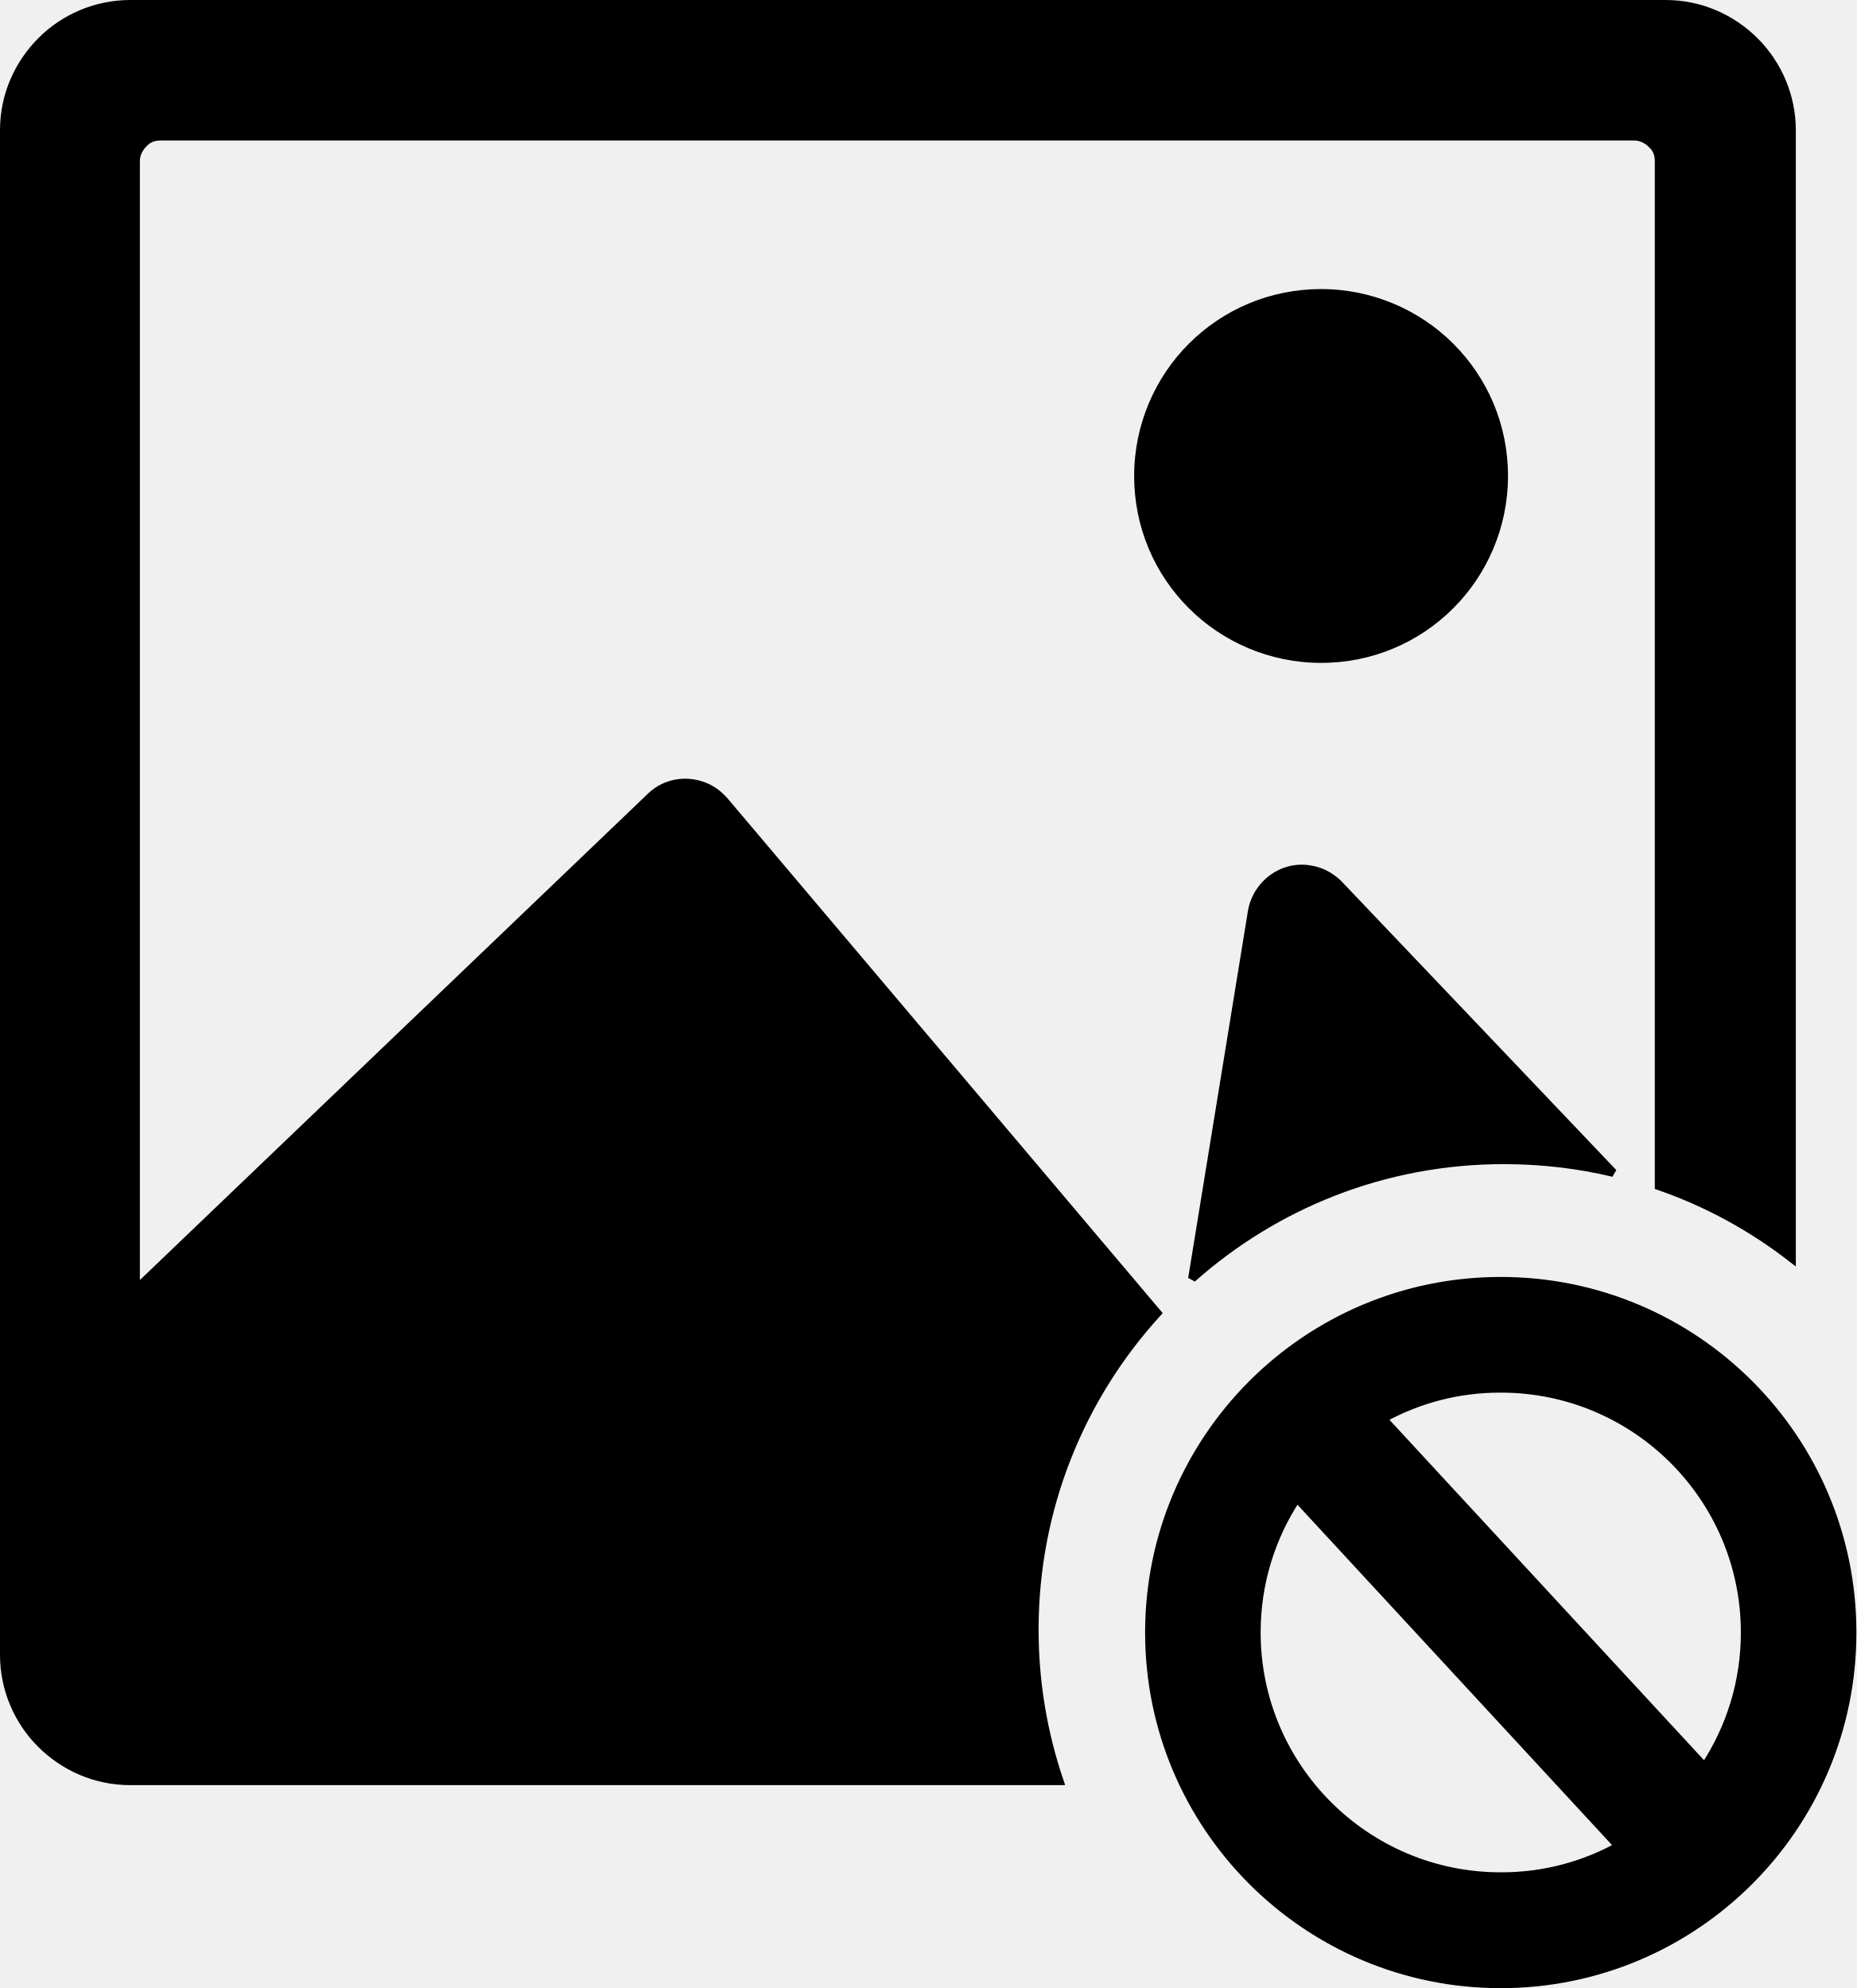
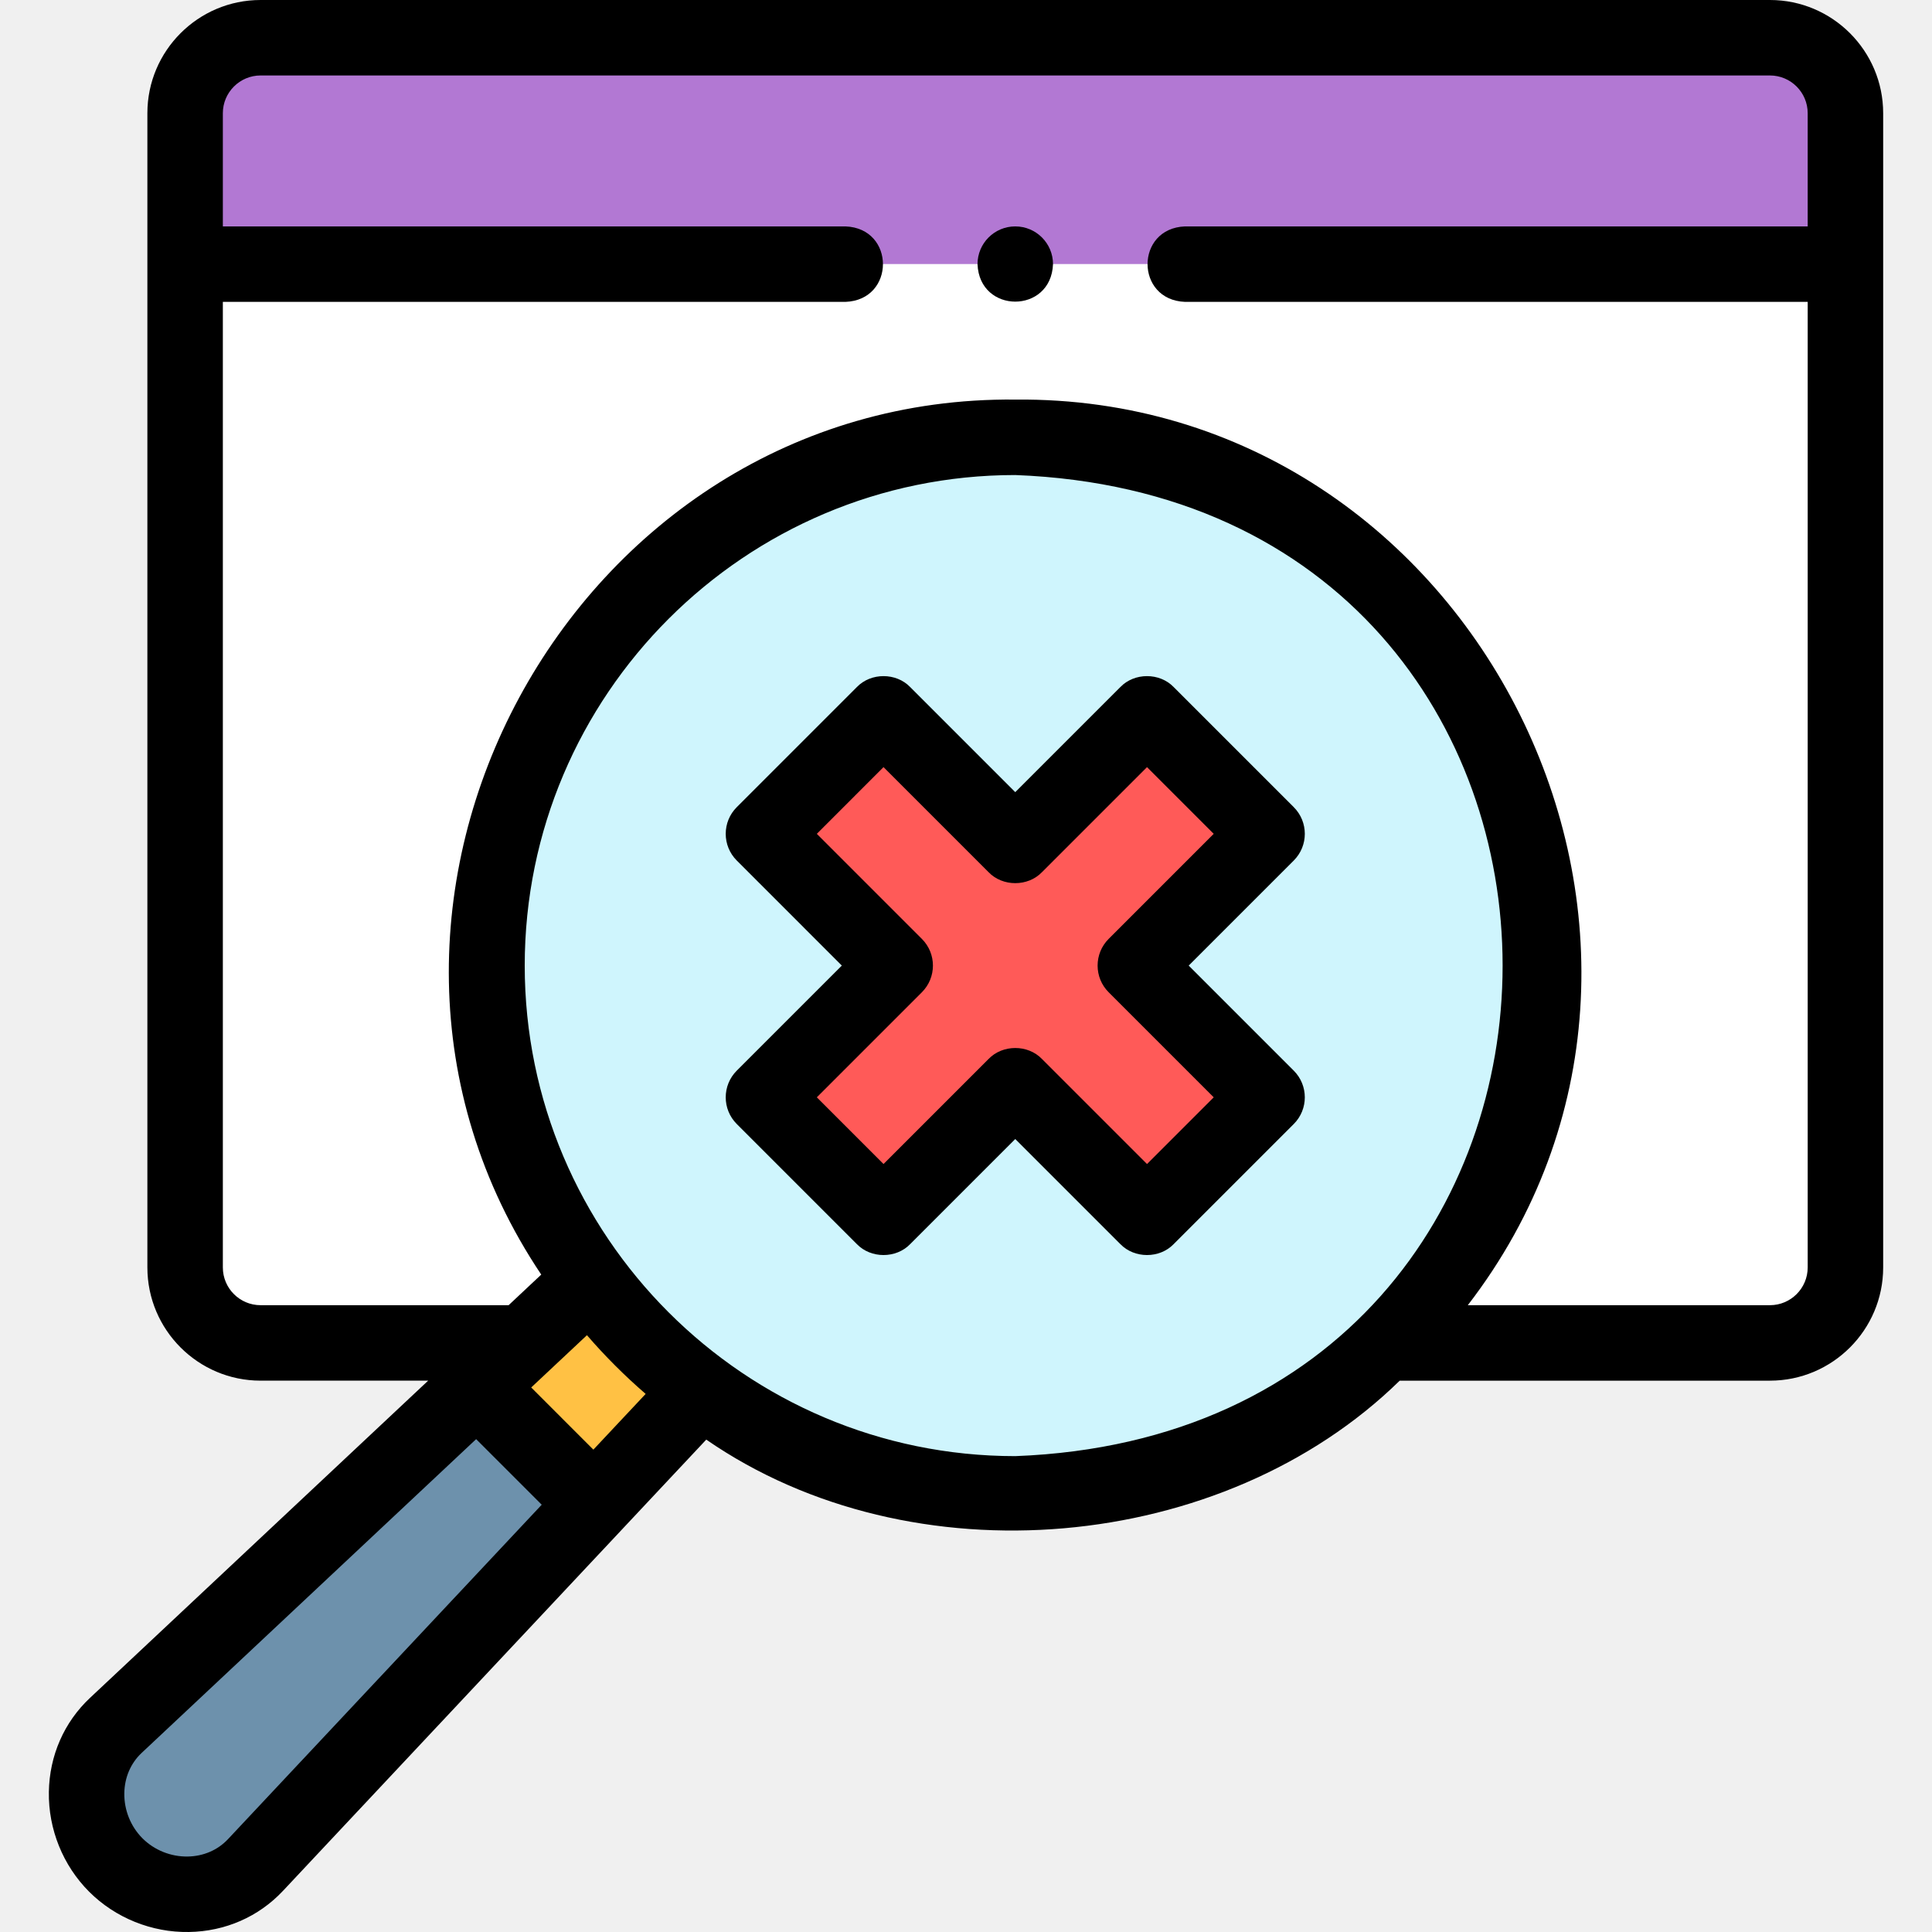
- <svg xmlns="http://www.w3.org/2000/svg" version="1.1" id="Layer_1" x="0px" y="0px" viewBox="0 0 115.19 123.38" style="enable-background:new 0 0 115.19 123.38" xml:space="preserve">
-   <style type="text/css">.st0{fill-rule:evenodd;clip-rule:evenodd;stroke:#000000;stroke-width:0.5;stroke-miterlimit:2.613;}</style>
+ <svg xmlns="http://www.w3.org/2000/svg" id="Layer_1" enable-background="new 0 0 512.001 512.001" viewBox="0 0 512.001 512.001">
  <g>
-     <path class="st0" d="M93.13,79.5c12.05,0,21.82,9.77,21.82,21.82c0,12.05-9.77,21.82-21.82,21.82c-12.05,0-21.82-9.77-21.82-21.82 C71.31,89.27,81.08,79.5,93.13,79.5L93.13,79.5z M8.08,0.25h95.28c2.17,0,4.11,0.89,5.53,2.3c1.42,1.42,2.3,3.39,2.3,5.53v70.01 c-2.46-1.91-5.24-3.44-8.25-4.48V9.98c0-0.43-0.16-0.79-0.46-1.05c-0.26-0.26-0.66-0.46-1.05-0.46H9.94 c-0.43,0-0.79,0.16-1.05,0.46C8.63,9.19,8.43,9.58,8.43,9.98v70.02h0.03l31.97-30.61c1.28-1.18,3.29-1.05,4.44,0.23 c0.03,0.03,0.03,0.07,0.07,0.07l26.88,31.8c-4.73,5.18-7.62,12.08-7.62,19.65c0,3.29,0.55,6.45,1.55,9.4H8.08 c-2.17,0-4.11-0.89-5.53-2.3s-2.3-3.39-2.3-5.53V8.08c0-2.17,0.89-4.11,2.3-5.53S5.94,0.25,8.08,0.25L8.08,0.25z M73.98,79.35 l3.71-22.79c0.3-1.71,1.91-2.9,3.62-2.6c0.66,0.1,1.25,0.43,1.71,0.86l17.1,17.97c-2.18-0.52-4.44-0.79-6.78-0.79 C85.91,71.99,79.13,74.77,73.98,79.35L73.98,79.35z M81.98,18.19c3.13,0,5.99,1.28,8.03,3.32c2.07,2.07,3.32,4.9,3.32,8.03 c0,3.13-1.28,5.99-3.32,8.03c-2.07,2.07-4.9,3.32-8.03,3.32c-3.13,0-5.99-1.28-8.03-3.32c-2.07-2.07-3.32-4.9-3.32-8.03 c0-3.13,1.28-5.99,3.32-8.03C76.02,19.44,78.86,18.19,81.98,18.19L81.98,18.19z M85.82,88.05l19.96,21.6 c1.58-2.39,2.5-5.25,2.5-8.33c0-8.36-6.78-15.14-15.14-15.14C90.48,86.17,87.99,86.85,85.82,88.05L85.82,88.05z M100.44,114.58 l-19.96-21.6c-1.58,2.39-2.5,5.25-2.5,8.33c0,8.36,6.78,15.14,15.14,15.14C95.78,116.46,98.27,115.78,100.44,114.58L100.44,114.58z" />
+     <g clip-rule="evenodd" fill-rule="evenodd">
+       <path d="m49.057 70h440v-40c0-11-9-20-20-20h-400c-11 0-20 9-20 20z" fill="#b278d3" />
+       <path d="m489.057 70h-440v265.889c0 11 9 20 20 20h69.69l17.788-16.686c-68.282-89.998-1.558-224.441 112.525-223.312 125.185-.342 186.758 154.043 97.978 239.998h102.02c11 0 20-9 20-20v-265.889z" fill="#fff" />
+       <path d="m269.057 115.889c-114.102-1.121-180.8 133.339-112.523 223.313 8.243 11.115 18.095 20.966 29.21 29.209 52.418 40.892 135.433 34.802 181.293-12.523 88.795-85.989 27.183-240.344-97.98-239.999z" fill="#cff5fd" />
+       <path d="m185.744 368.412c-11.115-8.243-20.966-18.094-29.21-29.209l-17.788 16.686-12.343 11.578 31.075 31.075z" fill="#ffc144" />
+       <path d="m157.48 398.542-31.075-31.075-95.711 89.783c-10.495 9.845-10.171 26.832 0 37.003 10.171 10.172 27.162 10.49 37.003 0z" fill="#6d91ac" />
+       <path d="m234.144 189.156-31.82 31.82 34.914 34.913-34.914 34.914 31.82 31.819 34.913-34.913 34.914 34.913 31.819-31.819-34.913-34.914 34.914-34.914-31.82-31.819-34.914 34.914z" fill="#ff5a58" />
+     </g>
+     <g>
+       <path d="m469.058 0h-400.001c-16.542 0-29.999 13.458-29.999 30v305.889c0 16.542 13.457 30 29.999 30h44.413l-89.618 84.068c-6.877 6.452-10.75 15.306-10.903 24.932-.157 9.859 3.733 19.494 10.675 26.436 6.936 6.94 16.588 10.833 26.433 10.673 9.628-.153 18.483-4.025 24.935-10.902l112.177-119.583c54.514 37.674 136.953 30.196 183.77-15.623h98.121c16.542 0 30-13.458 30-30v-305.89c-.002-16.542-13.46-30-30.002-30zm-408.654 487.411c-2.714 2.892-6.502 4.521-10.667 4.588-4.462.071-8.839-1.684-11.972-4.817-3.135-3.134-4.892-7.499-4.82-11.974.067-4.163 1.697-7.95 4.59-10.664l88.647-83.156 17.378 17.378zm96.847-103.241-16.474-16.474 14.769-13.854c4.801 5.557 10.003 10.758 15.559 15.559zm-18.193-128.28c0-71.683 58.317-130 130-130 172.226 6.535 172.179 253.491-.002 260.001-71.681-.001-129.998-58.319-129.998-130.001zm330 89.999h-80.071c74.172-96.242 2.6-241.133-119.931-239.998-117.931-1.15-190.838 134.616-125.62 231.889l-8.645 8.109h-65.734c-5.514 0-9.999-4.486-9.999-10v-255.889h164.996c13.254-.492 13.244-19.513 0-20h-164.996v-30c0-5.514 4.485-10 9.999-10h400.001c5.514 0 10 4.486 10 10v30h-165.004c-13.254.492-13.244 19.513 0 20h165.004v255.889c0 5.514-4.487 10-10 10z" />
+       <path d="m269.058 60h-.008c-5.522 0-9.996 4.477-9.996 10 .492 13.248 19.515 13.249 20.004 0 0-5.523-4.478-10-10-10z" />
+       <path d="m342.861 213.904-31.819-31.819c-3.725-3.874-10.418-3.873-14.143 0l-27.843 27.843-27.842-27.842c-3.725-3.874-10.418-3.874-14.143 0l-31.819 31.819c-3.905 3.905-3.905 10.237 0 14.143l27.842 27.842-27.842 27.842c-3.905 3.905-3.905 10.237 0 14.143l31.819 31.819c3.725 3.874 10.418 3.874 14.143 0l27.842-27.842 27.843 27.843c3.725 3.873 10.418 3.873 14.143 0l31.819-31.819c3.905-3.905 3.905-10.237 0-14.143l-27.842-27.842 27.842-27.842c3.906-3.907 3.906-10.239 0-14.145zm-49.055 34.914c-3.905 3.905-3.905 10.237 0 14.143l27.842 27.842-17.677 17.678-27.843-27.843c-3.724-3.873-10.419-3.873-14.143 0l-27.842 27.842-17.677-17.678 27.842-27.842c3.905-3.905 3.905-10.237 0-14.143l-27.842-27.842 17.677-17.678 27.842 27.842c3.724 3.874 10.418 3.874 14.143 0l27.843-27.843 17.677 17.678z" />
+     </g>
  </g>
</svg>
